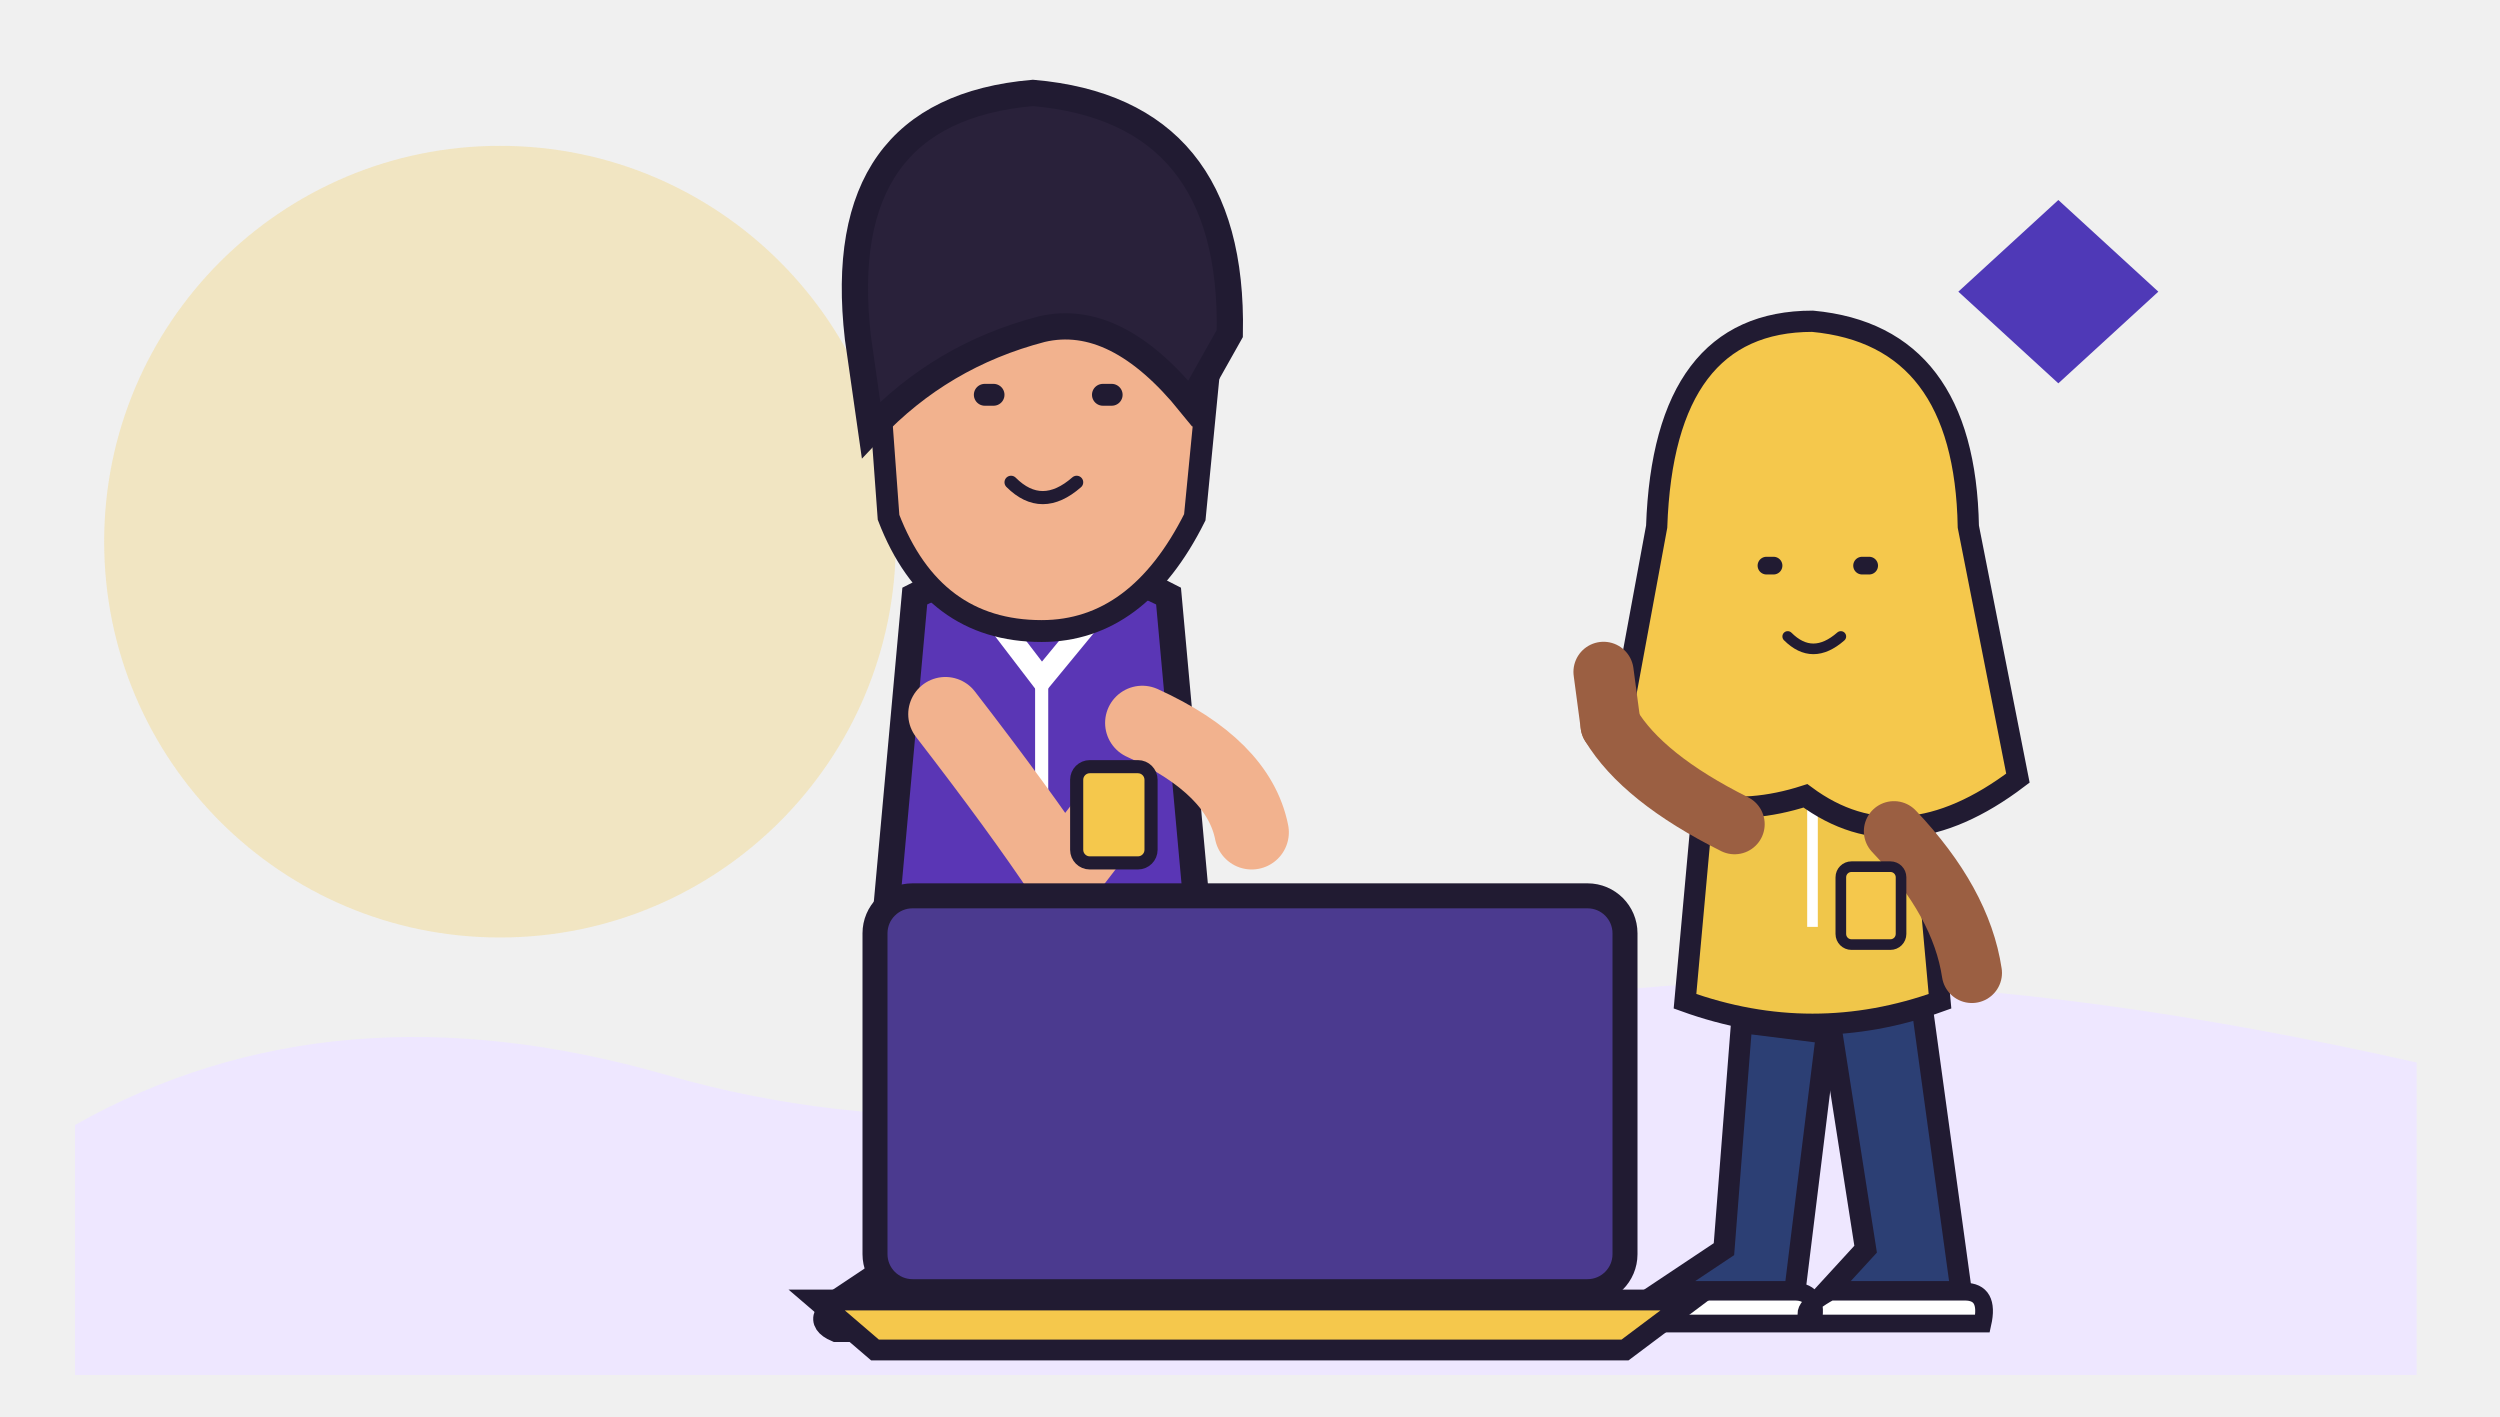
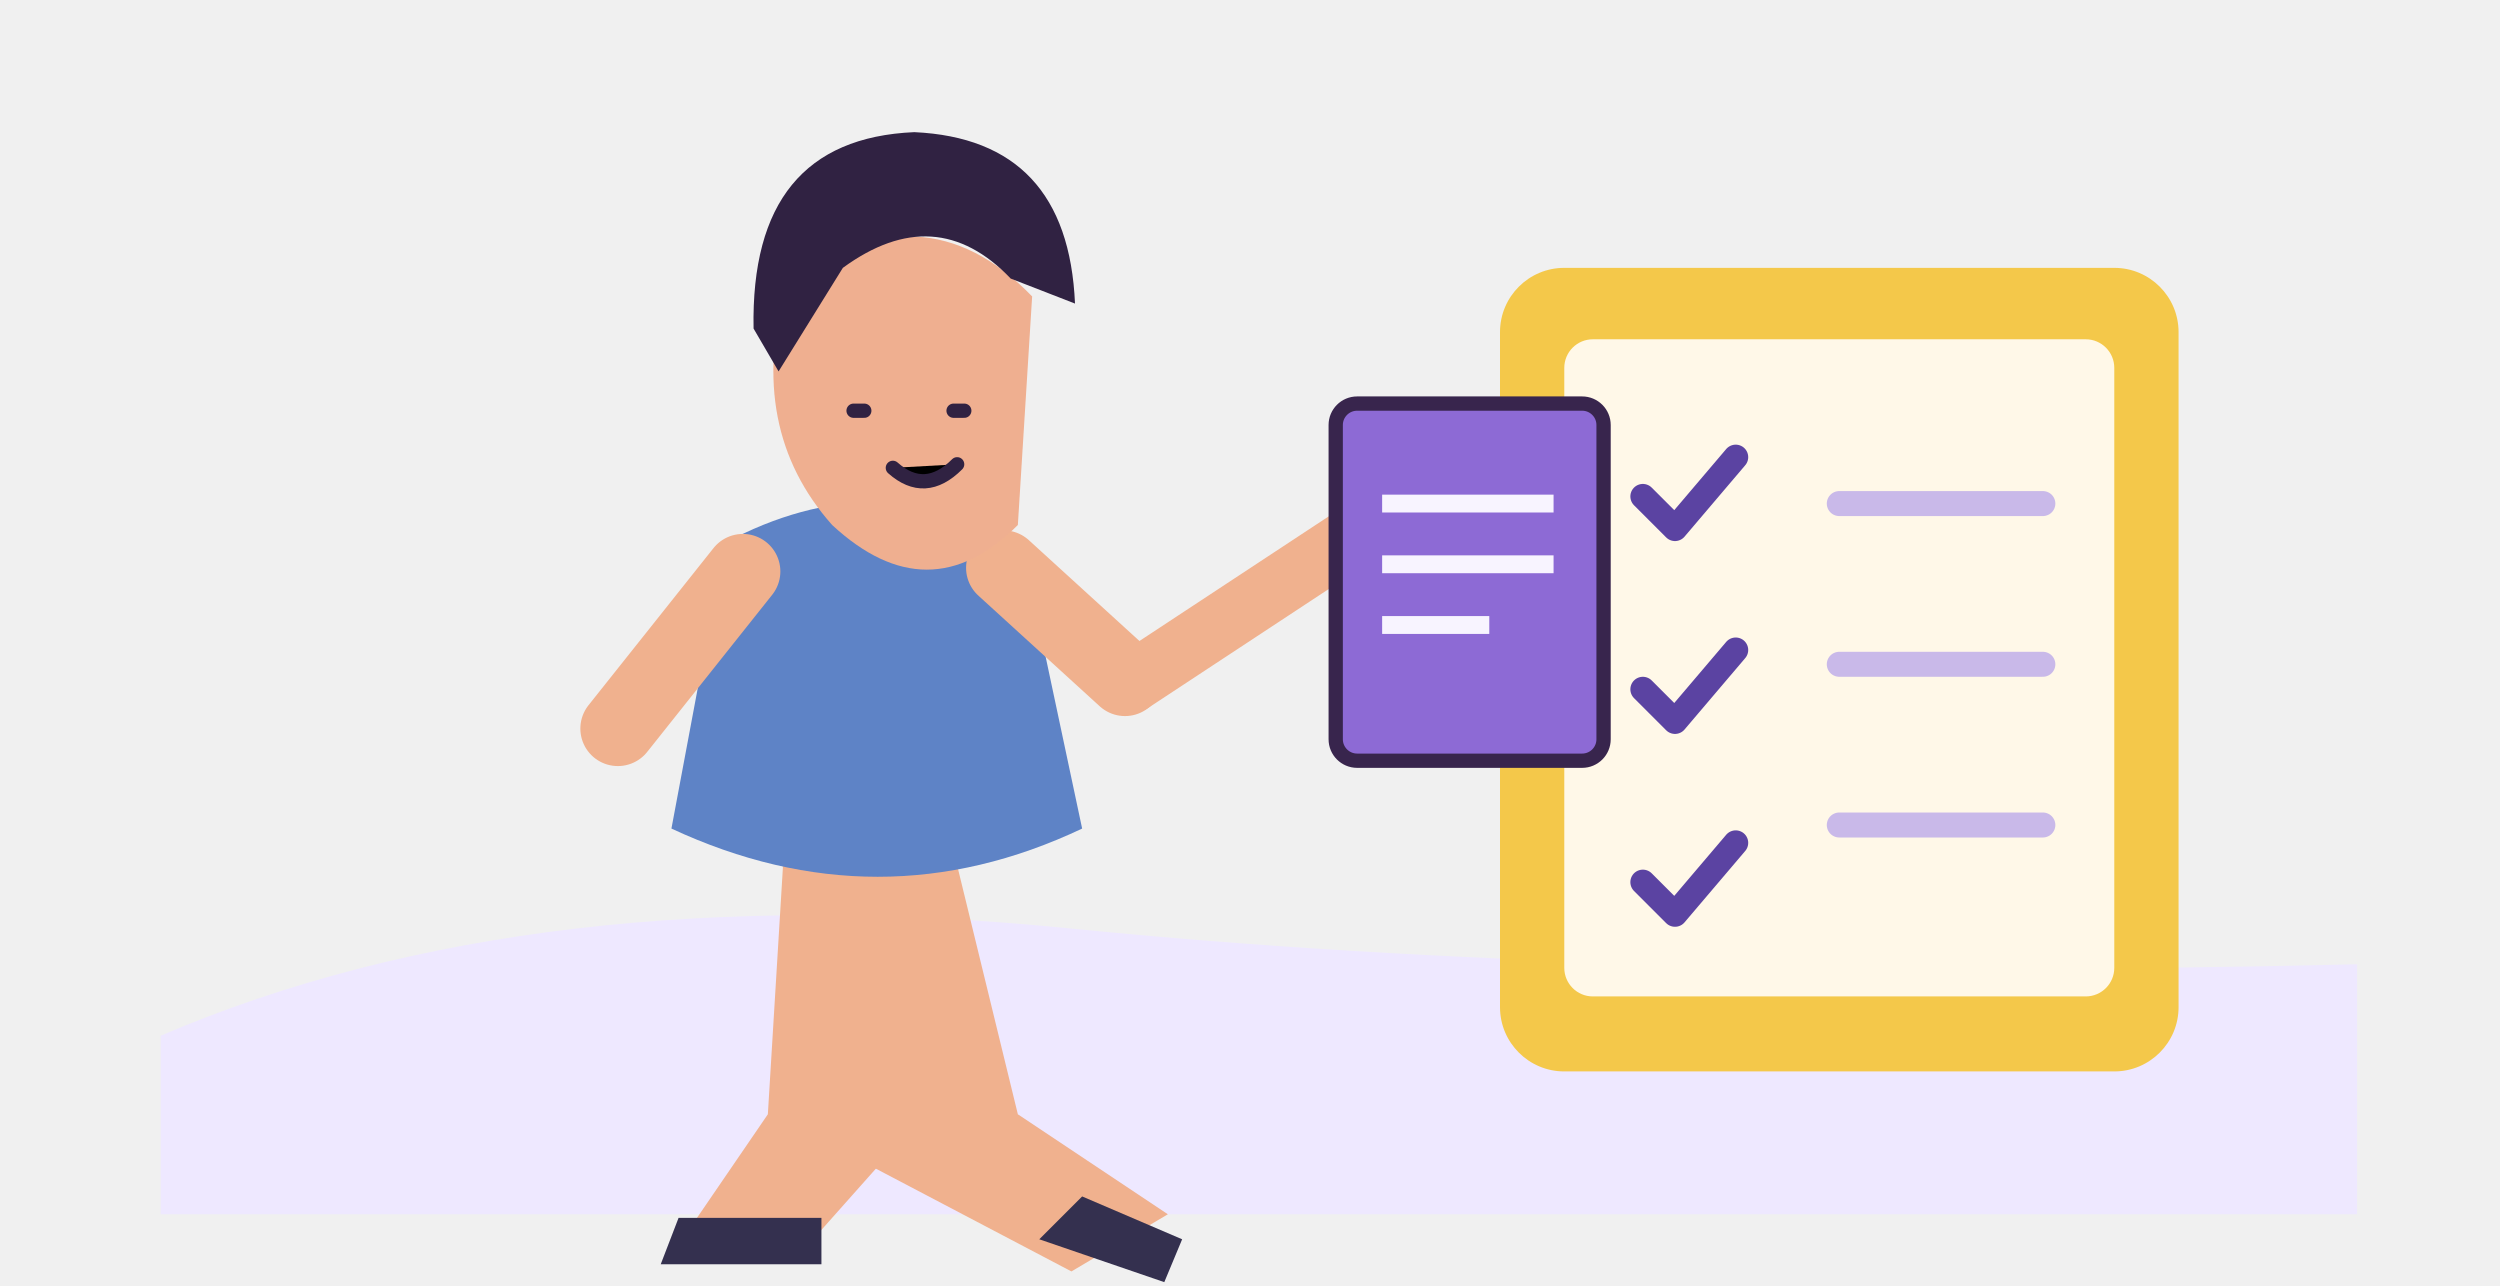
- <svg xmlns="http://www.w3.org/2000/svg" viewBox="0 0 600 340" role="img">
-   <style>
-     .arm-wave,.arm-write,.arm-point,.arm-celebrate,.legs,.body,.paper,.typing,.bulb,.chart,.conf{transform-box:fill-box;transform-origin:center;}
-     .arm-wave{animation:wave 1.15s ease-in-out infinite alternate} .arm-write{animation:write .42s ease-in-out infinite alternate} .arm-point{animation:point 1.8s ease-in-out infinite} .arm-celebrate{animation:yay .75s cubic-bezier(.2,.8,.2,1) infinite alternate}
-     .legs{animation:step 1.15s ease-in-out infinite alternate} .body{animation:breathe 2.1s ease-in-out infinite} .paper{animation:paper .8s ease-in-out infinite alternate} .typing{animation:type .28s ease-in-out infinite alternate} .bulb{animation:glow 1.4s ease-in-out infinite alternate} .chart{animation:chart .9s ease-in-out infinite alternate} .conf{animation:conf 1.3s ease-in-out infinite alternate}
-     @keyframes wave{from{transform:rotate(-9deg)}to{transform:rotate(17deg)}} @keyframes write{from{transform:rotate(-7deg) translateY(0)}to{transform:rotate(8deg) translateY(4px)}} @keyframes point{0%,100%{transform:rotate(-3deg)}50%{transform:rotate(8deg)}} @keyframes yay{from{transform:rotate(-12deg) translateY(4px)}to{transform:rotate(13deg) translateY(-9px)}} @keyframes step{from{transform:translateX(-3px) rotate(-1deg)}to{transform:translateX(4px) rotate(1deg)}} @keyframes breathe{50%{transform:translateY(-3px)}} @keyframes paper{to{transform:translateY(5px) rotate(2deg)}} @keyframes type{to{transform:translateY(3px)}} @keyframes glow{to{transform:scale(1.08)}} @keyframes chart{to{transform:translateY(-5px) rotate(1deg)}} @keyframes conf{to{transform:translateY(-14px) rotate(9deg)}}
-     @media(prefers-reduced-motion:reduce){*{animation:none!important}}</style>
-   <path d="M18 270 Q80 235 160 258 T330 250 T580 255 V330 H18Z" fill="#EEE7FF" />
-   <circle cx="120" cy="130" r="95" fill="#F4C84A" opacity=".28" />
-   <path d="M470 70 l24 -22 24 22 -24 22Z" fill="#4F39B7" />
-   <g transform="translate(250 310) scale(1.05)">
-     <g class="legs">
-       <path d="M-20 -76 L-25 -12 L-43 0 L-5 0 L4 -73Z" fill="#26233D" stroke="#211B32" stroke-width="6" />
-       <path d="M5 -76 L15 -12 L4 0 L42 0 L31 -80Z" fill="#26233D" stroke="#211B32" stroke-width="6" />
-       <path d="M-43 0 h38 q7 0 5 9 h-47 q-7 -3 4 -9Z M5 0 h38 q7 0 5 9 h-47 q-7 -3 4 -9Z" fill="#fff" stroke="#211B32" stroke-width="5" />
+ <svg xmlns="http://www.w3.org/2000/svg" viewBox="0 0 700 360" role="img" aria-label="Anak muda memeriksa daftar tugas">
+   <style>.check{animation:check .65s ease-in-out infinite alternate;transform-origin:center}.arm{transform-box:fill-box;transform-origin:top center;animation:mark .65s ease-in-out infinite alternate}.leg{transform-box:fill-box;transform-origin:top center;animation:step .85s ease-in-out infinite alternate}.badge{animation:badge 1.2s ease-in-out infinite alternate}@keyframes check{to{transform:scale(1.25) rotate(-8deg)}}@keyframes mark{to{transform:rotate(-12deg)}}@keyframes step{to{transform:rotate(5deg)}}@keyframes badge{to{transform:translateY(-6px) rotate(5deg)}}@media(prefers-reduced-motion:reduce){*{animation:none!important}}</style>
+   <path d="M45 290Q150 245 300 260T660 270v70H45Z" fill="#EEE8FF" />
+   <rect x="420" y="75" width="190" height="225" rx="18" fill="#F4C84A" />
+   <rect x="438" y="95" width="154" height="184" rx="8" fill="#FFF8E8" />
+   <path d="M460 139l9 9 17-20m-26 65 9 9 17-20m-26 65 9 9 17-20" fill="none" stroke="#5B43A2" stroke-width="7" stroke-linecap="round" stroke-linejoin="round" />
+   <path d="M515 141h57m-57 45h57m-57 45h57" stroke="#C9B9E9" stroke-width="7" stroke-linecap="round" />
+   <g transform="translate(245 305)">
+     <g class="leg">
+       <path d="M-25-75l-5 82-26 38h36l32-36 8-82Z" fill="#F0B18E" />
+       <path d="M-55 36h40v13h-45Z" fill="#34304F" />
    </g>
-     <g class="body">
-       <path d="M-29 -159 Q0 -174 29 -159 L36 -82 Q0 -69 -36 -82Z" fill="#5A36B5" stroke="#211B32" stroke-width="6" />
-       <path d="M-13 -157 L0 -140 L14 -157" fill="none" stroke="#fff" stroke-width="5" />
-       <path d="M0 -139 v36" stroke="#fff" stroke-width="3" />
+     <path d="M20-75l20 82 42 28-27 16-59-31-22-83Z" fill="#F0B18E" />
+     <path d="M58 30l28 12-5 12-35-12Z" fill="#34304F" />
+     <path d="M-42-153q43-23 83 0l17 80q-57 27-115 0Z" fill="#5E83C6" />
+     <path d="M-37-145l-35 44m108-45 34 31" stroke="#F0B18E" stroke-width="21" stroke-linecap="round" />
+     <g class="arm" stroke="#F0B18E" stroke-width="17" stroke-linecap="round">
+       <path d="M72-114l82-54" />
    </g>
-     <path d="M-38 -218 Q-38 -264 0 -264 Q39 -264 39 -218 L35 -177 Q22 -151 0 -151 Q-25 -151 -35 -177Z" fill="#F2B28E" stroke="#211B32" stroke-width="5" />
-     <path d="M-42 -218 Q-48 -270 -2 -274 Q44 -270 43 -219 L34 -203 Q17 -224 0 -220 Q-23 -214 -39 -197Z" fill="#29213A" stroke="#211B32" stroke-width="6" />
-     <g class="arms" fill="none" stroke="#F2B28E" stroke-width="17" stroke-linecap="round" stroke-linejoin="round">
-       <g class="arm-write">
-         <path d="M-22 -132 Q-5 -110 5 -95" />
-         <path d="M5 -95 l10 -13" />
-       </g>
-       <path d="M23 -130 Q45 -120 48 -105" />
+     <g class="badge">
+       <rect x="129" y="-192" width="75" height="100" rx="6" fill="#8D6AD5" stroke="#38254D" stroke-width="4" />
+       <path d="M142-164h48m-48 17h48m-48 17h30" stroke="#F8F4FF" stroke-width="5" />
    </g>
-     <g fill="none" stroke="#211B32" stroke-width="5" stroke-linecap="round">
-       <path d="M-13 -205 h2 M14 -205 h2" />
-       <path d="M-7 -185 Q0 -178 8 -185" stroke-width="3" />
-     </g>
-     <rect x="8" y="-120" width="17" height="22" rx="3" fill="#F5C84C" stroke="#211B32" stroke-width="3" />
-   </g>
-   <g transform="translate(435 310) scale(0.85)">
-     <g class="legs">
-       <path d="M-20 -76 L-25 -12 L-43 0 L-5 0 L4 -73Z" fill="#2C3F74" stroke="#211B32" stroke-width="6" />
-       <path d="M5 -76 L15 -12 L4 0 L42 0 L31 -80Z" fill="#2C3F74" stroke="#211B32" stroke-width="6" />
-       <path d="M-43 0 h38 q7 0 5 9 h-47 q-7 -3 4 -9Z M5 0 h38 q7 0 5 9 h-47 q-7 -3 4 -9Z" fill="#fff" stroke="#211B32" stroke-width="5" />
-     </g>
-     <g class="body">
-       <path d="M-29 -159 Q0 -174 29 -159 L36 -82 Q0 -69 -36 -82Z" fill="#F0C64A" stroke="#211B32" stroke-width="6" />
-       <path d="M-13 -157 L0 -140 L14 -157" fill="none" stroke="#fff" stroke-width="5" />
-       <path d="M0 -139 v36" stroke="#fff" stroke-width="3" />
-     </g>
-     <path d="M-38 -218 Q-35 -270 0 -270 Q38 -270 39 -218 L47 -158 Q20 -135 -2 -148 Q-32 -143 -48 -166Z" fill="#F2B28E" stroke="#211B32" stroke-width="5" />
-     <path d="M-44 -216 Q-42 -274 0 -274 Q43 -270 44 -216 L58 -145 Q25 -120 -2 -140 Q-33 -130 -56 -151Z" fill="#F5C84C" stroke="#211B32" stroke-width="6" />
-     <g class="arms" fill="none" stroke="#9B5F42" stroke-width="17" stroke-linecap="round" stroke-linejoin="round">
-       <g class="arm-point">
-         <path d="M-22 -132 Q-48 -145 -57 -160" />
-         <path d="M-57 -160 l-2 -15" />
-       </g>
-       <path d="M23 -130 Q42 -110 45 -90" />
-     </g>
-     <g fill="none" stroke="#211B32" stroke-width="5" stroke-linecap="round">
-       <path d="M-13 -205 h2 M14 -205 h2" />
-       <path d="M-7 -185 Q0 -178 8 -185" stroke-width="3" />
-     </g>
-     <rect x="8" y="-120" width="17" height="22" rx="3" fill="#F5C84C" stroke="#211B32" stroke-width="3" />
-   </g>
-   <g class="typing">
-     <rect x="210" y="215" width="180" height="95" rx="9" fill="#4B3A8F" stroke="#211B32" stroke-width="6" />
-     <path d="M196 312 h210 l-16 12 H210Z" fill="#F5C84C" stroke="#211B32" stroke-width="5" />
+     <path d="M-25-225q38-29 69 3l-4 64q-25 25-52 0Q-36-185-25-225Z" fill="#EFAF90" />
+     <path d="M-34-213q-1-53 45-55 43 2 45 48l-18-7q-21-22-47-3l-18 29Z" fill="#302242" />
+     <path d="M-6-190h3m25 0h3m-20 16q9 8 18-1" stroke="#302242" stroke-width="4" stroke-linecap="round" />
  </g>
</svg>
